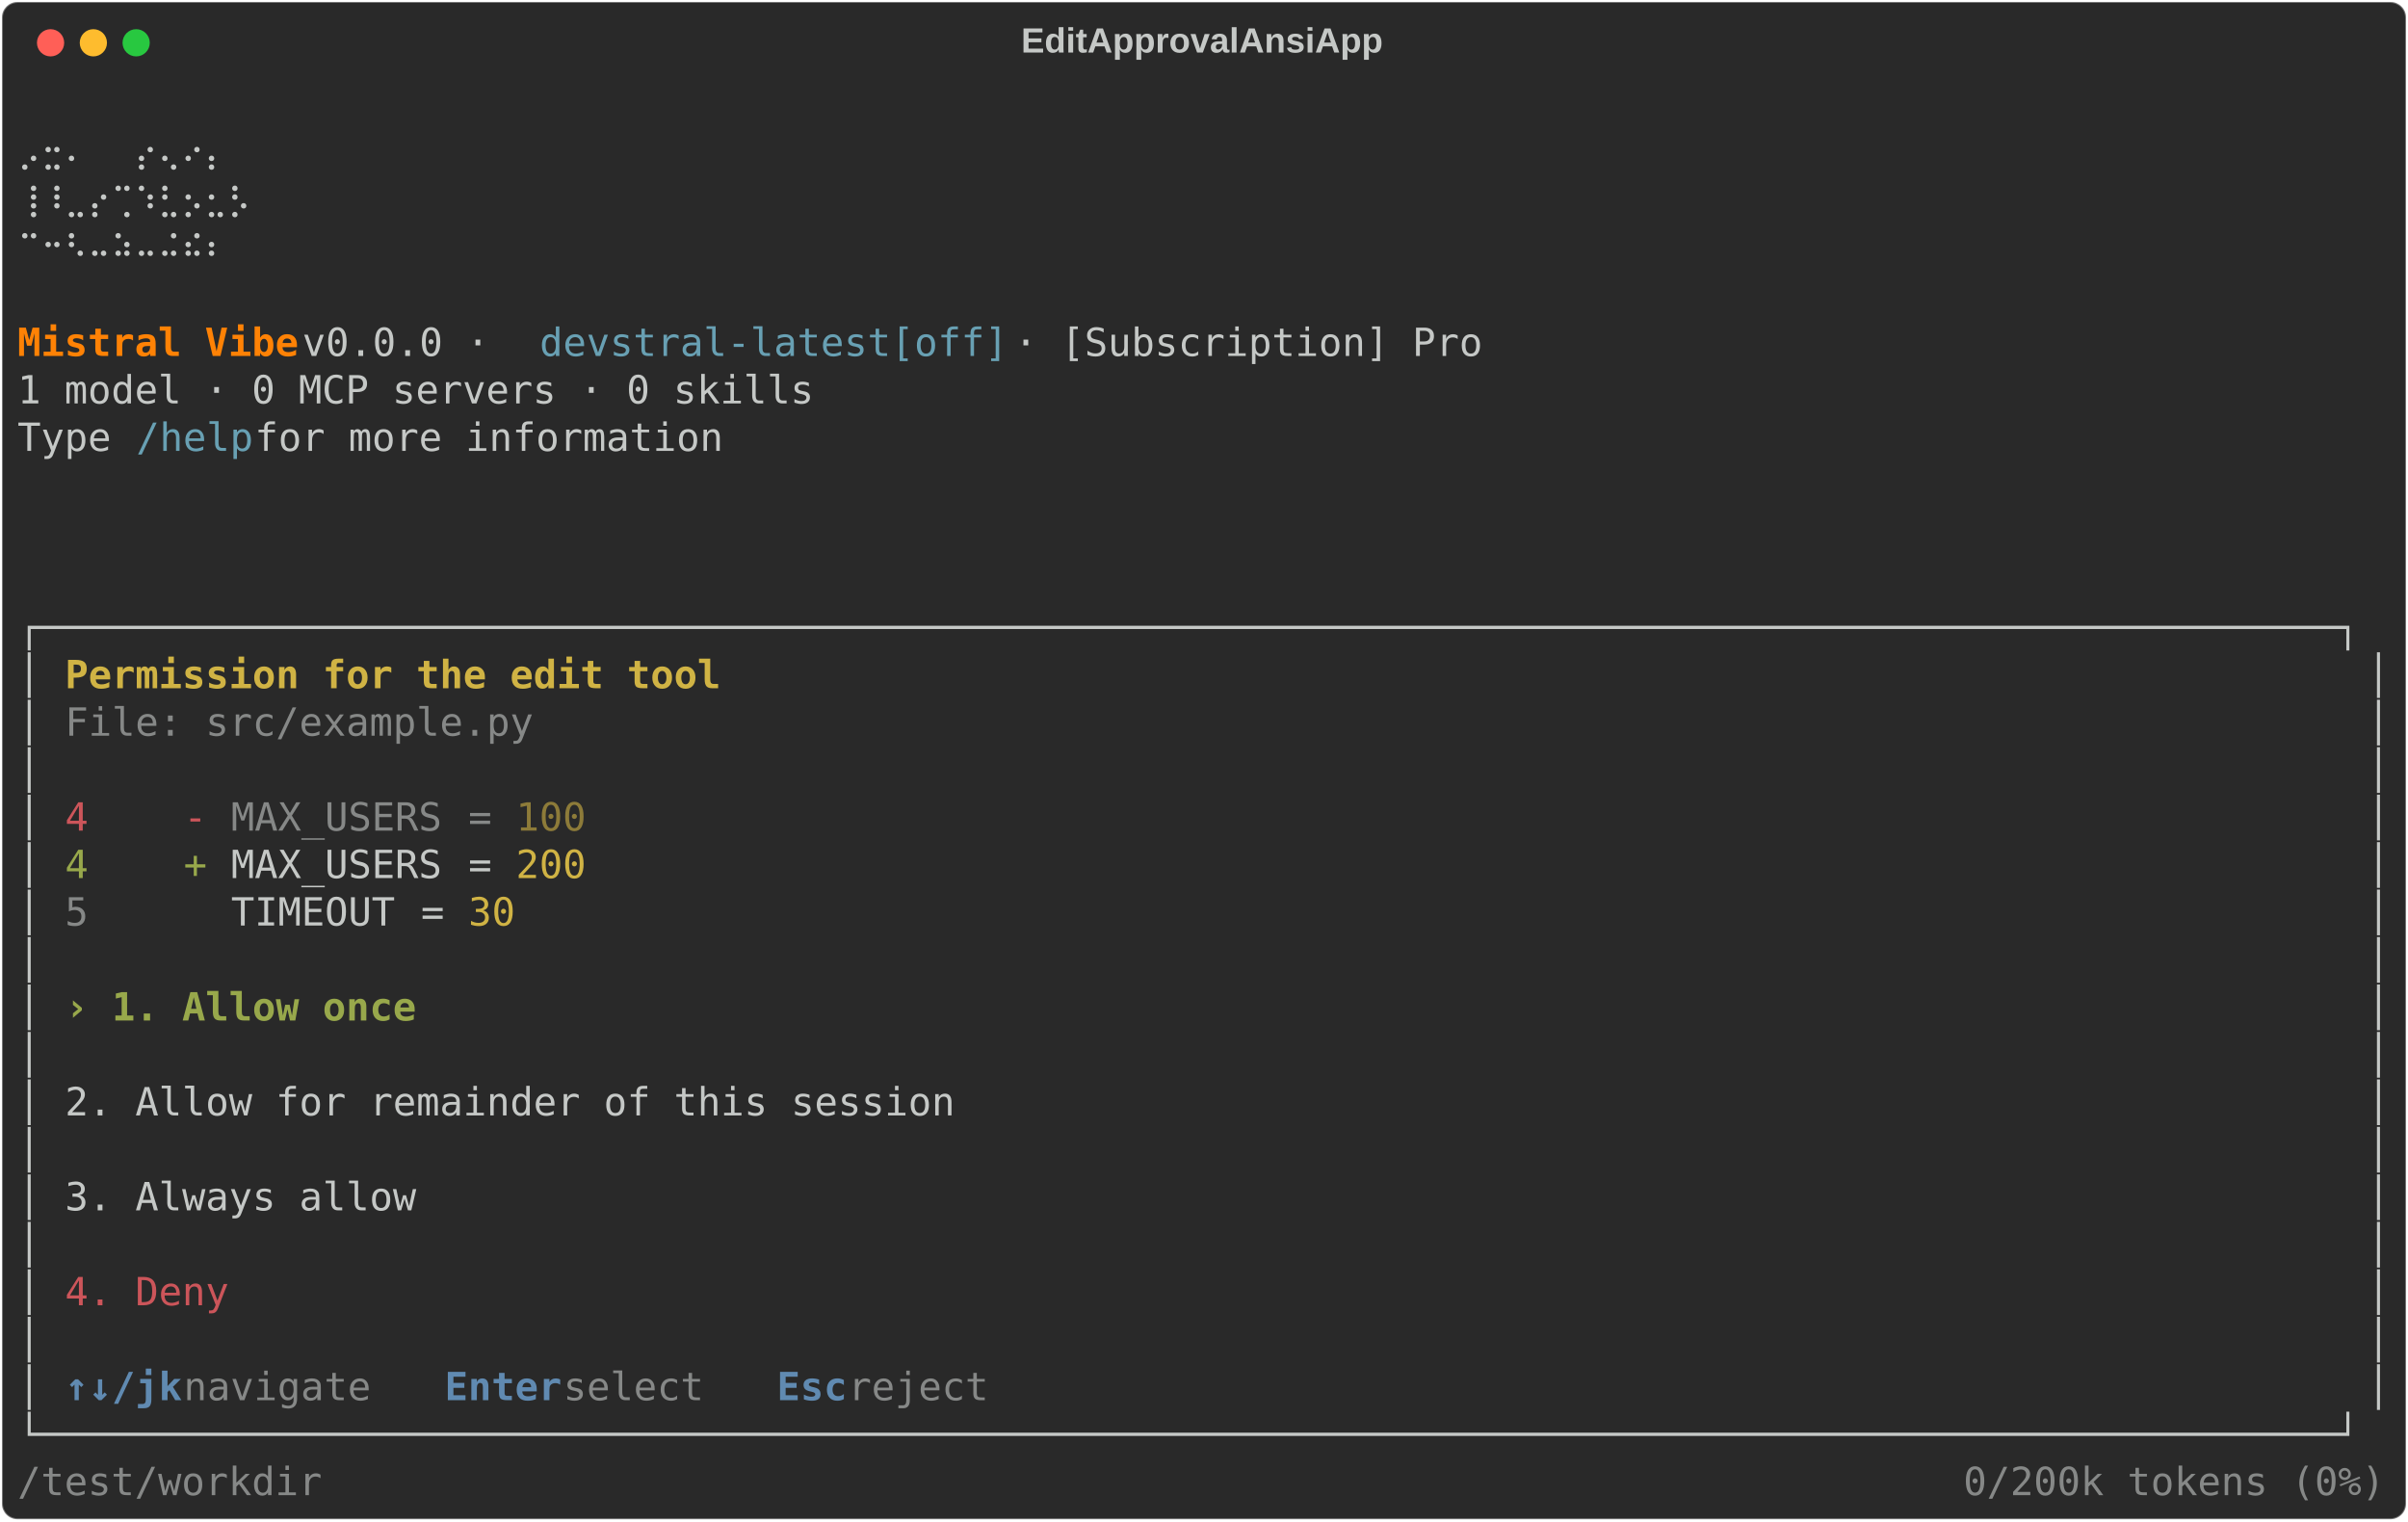
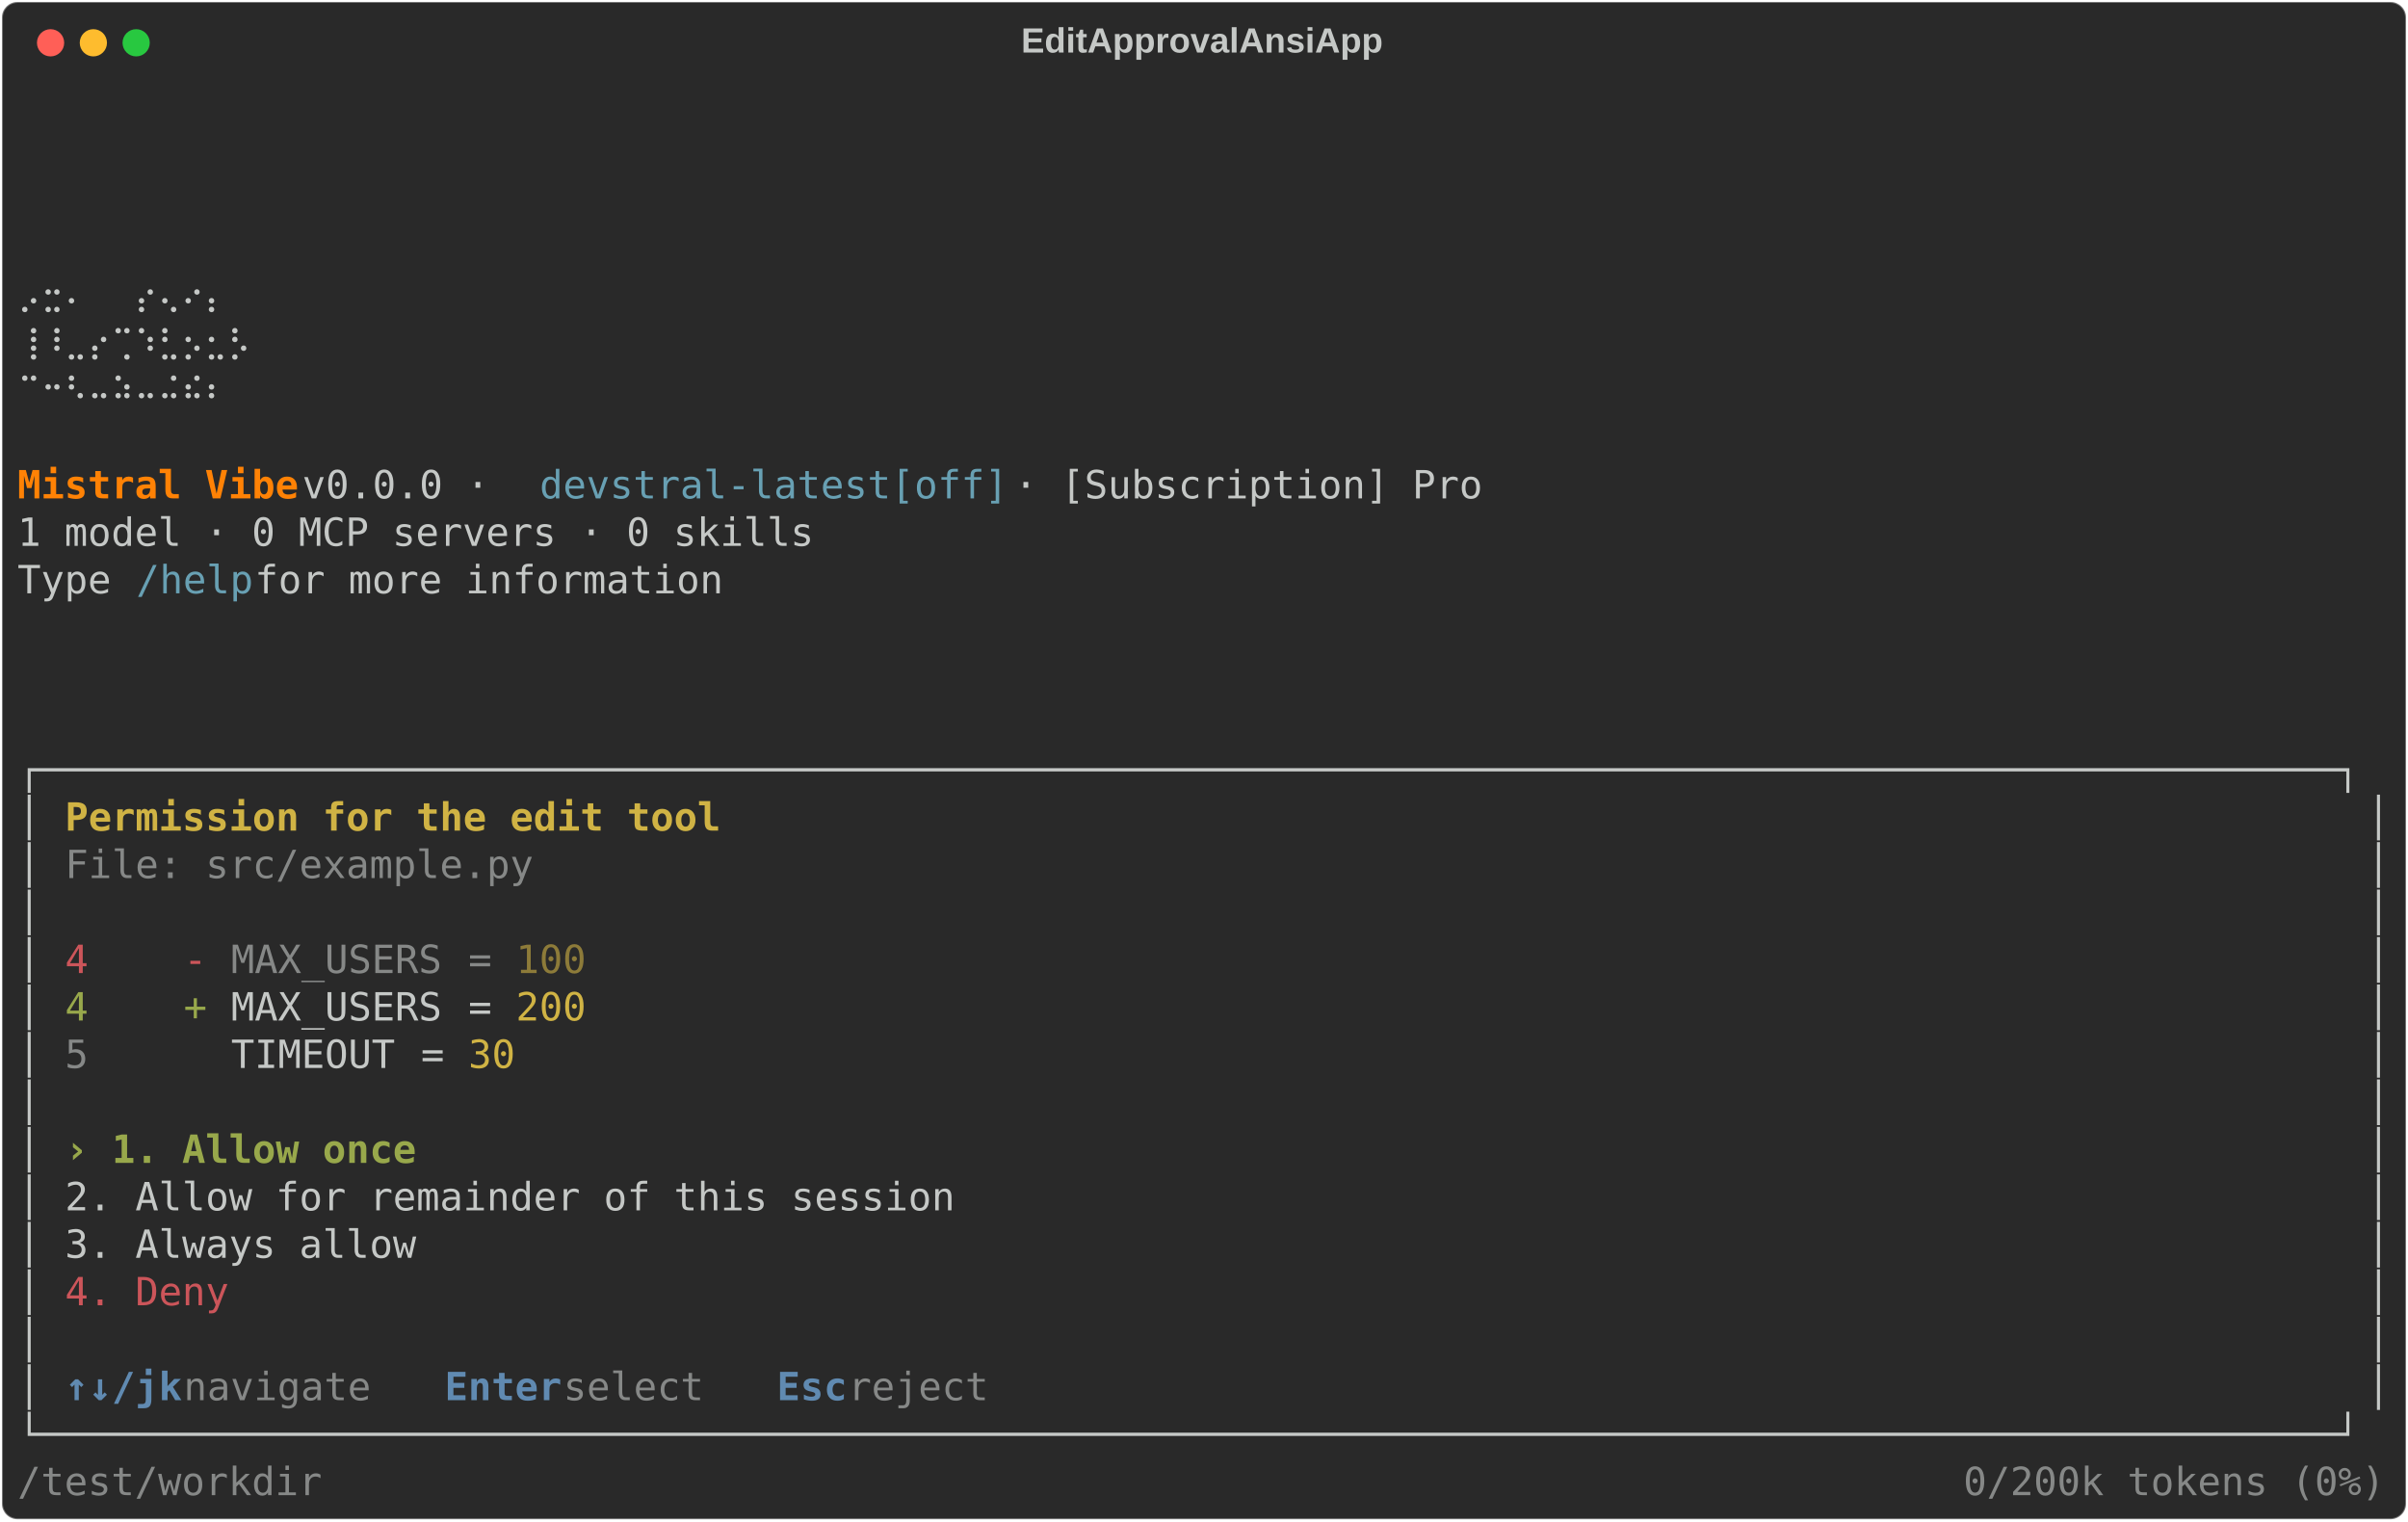
<svg xmlns="http://www.w3.org/2000/svg" class="rich-terminal" viewBox="0 0 1238 782.0">
  <style>

    @font-face {
        font-family: "Fira Code";
        src: local("FiraCode-Regular"),
                url("https://cdnjs.cloudflare.com/ajax/libs/firacode/6.2.0/woff2/FiraCode-Regular.woff2") format("woff2"),
                url("https://cdnjs.cloudflare.com/ajax/libs/firacode/6.2.0/woff/FiraCode-Regular.woff") format("woff");
        font-style: normal;
        font-weight: 400;
    }
    @font-face {
        font-family: "Fira Code";
        src: local("FiraCode-Bold"),
                url("https://cdnjs.cloudflare.com/ajax/libs/firacode/6.2.0/woff2/FiraCode-Bold.woff2") format("woff2"),
                url("https://cdnjs.cloudflare.com/ajax/libs/firacode/6.2.0/woff/FiraCode-Bold.woff") format("woff");
        font-style: bold;
        font-weight: 700;
    }

    .terminal-matrix {
        font-family: Fira Code, monospace;
        font-size: 20px;
        line-height: 24.4px;
        font-variant-east-asian: full-width;
    }

    .terminal-title {
        font-size: 18px;
        font-weight: bold;
        font-family: arial;
    }

    .terminal-r1 { fill: #c5c8c6 }
.terminal-r2 { fill: #ff8205;font-weight: bold }
.terminal-r3 { fill: #68a0b3 }
.terminal-r4 { fill: #d0b344;font-weight: bold }
.terminal-r5 { fill: #868887 }
.terminal-r6 { fill: #cc555a }
.terminal-r7 { fill: #8d7b39 }
.terminal-r8 { fill: #98a84b }
.terminal-r9 { fill: #d0b344 }
.terminal-r10 { fill: #98a84b;font-weight: bold }
.terminal-r11 { fill: #608ab1;font-weight: bold }
    </style>
  <defs>
    <clipPath id="terminal-clip-terminal">
      <rect x="0" y="0" width="1219.0" height="731.0" />
    </clipPath>
    <clipPath id="terminal-line-0">
      <rect x="0" y="1.5" width="1220" height="24.65" />
    </clipPath>
    <clipPath id="terminal-line-1">
      <rect x="0" y="25.9" width="1220" height="24.65" />
    </clipPath>
    <clipPath id="terminal-line-2">
      <rect x="0" y="50.3" width="1220" height="24.65" />
    </clipPath>
    <clipPath id="terminal-line-3">
      <rect x="0" y="74.7" width="1220" height="24.65" />
    </clipPath>
    <clipPath id="terminal-line-4">
      <rect x="0" y="99.1" width="1220" height="24.65" />
    </clipPath>
    <clipPath id="terminal-line-5">
      <rect x="0" y="123.5" width="1220" height="24.65" />
    </clipPath>
    <clipPath id="terminal-line-6">
      <rect x="0" y="147.9" width="1220" height="24.65" />
    </clipPath>
    <clipPath id="terminal-line-7">
      <rect x="0" y="172.3" width="1220" height="24.65" />
    </clipPath>
    <clipPath id="terminal-line-8">
      <rect x="0" y="196.7" width="1220" height="24.65" />
    </clipPath>
    <clipPath id="terminal-line-9">
      <rect x="0" y="221.1" width="1220" height="24.65" />
    </clipPath>
    <clipPath id="terminal-line-10">
      <rect x="0" y="245.5" width="1220" height="24.65" />
    </clipPath>
    <clipPath id="terminal-line-11">
      <rect x="0" y="269.9" width="1220" height="24.65" />
    </clipPath>
    <clipPath id="terminal-line-12">
      <rect x="0" y="294.3" width="1220" height="24.65" />
    </clipPath>
    <clipPath id="terminal-line-13">
      <rect x="0" y="318.7" width="1220" height="24.65" />
    </clipPath>
    <clipPath id="terminal-line-14">
      <rect x="0" y="343.1" width="1220" height="24.65" />
    </clipPath>
    <clipPath id="terminal-line-15">
      <rect x="0" y="367.5" width="1220" height="24.65" />
    </clipPath>
    <clipPath id="terminal-line-16">
      <rect x="0" y="391.9" width="1220" height="24.65" />
    </clipPath>
    <clipPath id="terminal-line-17">
      <rect x="0" y="416.3" width="1220" height="24.65" />
    </clipPath>
    <clipPath id="terminal-line-18">
      <rect x="0" y="440.7" width="1220" height="24.65" />
    </clipPath>
    <clipPath id="terminal-line-19">
      <rect x="0" y="465.1" width="1220" height="24.65" />
    </clipPath>
    <clipPath id="terminal-line-20">
      <rect x="0" y="489.5" width="1220" height="24.65" />
    </clipPath>
    <clipPath id="terminal-line-21">
      <rect x="0" y="513.9" width="1220" height="24.65" />
    </clipPath>
    <clipPath id="terminal-line-22">
      <rect x="0" y="538.3" width="1220" height="24.65" />
    </clipPath>
    <clipPath id="terminal-line-23">
      <rect x="0" y="562.7" width="1220" height="24.65" />
    </clipPath>
    <clipPath id="terminal-line-24">
      <rect x="0" y="587.1" width="1220" height="24.65" />
    </clipPath>
    <clipPath id="terminal-line-25">
      <rect x="0" y="611.5" width="1220" height="24.65" />
    </clipPath>
    <clipPath id="terminal-line-26">
      <rect x="0" y="635.9" width="1220" height="24.65" />
    </clipPath>
    <clipPath id="terminal-line-27">
      <rect x="0" y="660.3" width="1220" height="24.65" />
    </clipPath>
    <clipPath id="terminal-line-28">
      <rect x="0" y="684.7" width="1220" height="24.65" />
    </clipPath>
  </defs>
  <rect fill="#292929" stroke="rgba(255,255,255,0.35)" stroke-width="1" x="1" y="1" width="1236" height="780" rx="8" />
  <text class="terminal-title" fill="#c5c8c6" text-anchor="middle" x="618" y="27">EditApprovalAnsiApp</text>
  <g transform="translate(26,22)">
    <circle cx="0" cy="0" r="7" fill="#ff5f57" />
    <circle cx="22" cy="0" r="7" fill="#febc2e" />
    <circle cx="44" cy="0" r="7" fill="#28c840" />
  </g>
  <g transform="translate(9, 41)" clip-path="url(#terminal-clip-terminal)">
    <g class="terminal-matrix">
      <text class="terminal-r1" x="1220" y="20" textLength="12.2" clip-path="url(#terminal-line-0)">
</text>
-       <text class="terminal-r1" x="0" y="44.4" textLength="134.2" clip-path="url(#terminal-line-1)">  ⡠⣒⠄  ⡔⢄⠔⡄</text>
      <text class="terminal-r1" x="1220" y="44.4" textLength="12.2" clip-path="url(#terminal-line-1)">
</text>
-       <text class="terminal-r1" x="0" y="68.8" textLength="134.2" clip-path="url(#terminal-line-2)"> ⢸⠸⣀⡔⢉⠱⣃⡢⣂⡣</text>
      <text class="terminal-r1" x="1220" y="68.8" textLength="12.2" clip-path="url(#terminal-line-2)">
</text>
-       <text class="terminal-r1" x="0" y="93.2" textLength="134.2" clip-path="url(#terminal-line-3)">  ⠉⠒⠣⠤⠵⠤⠬⠮⠆</text>
      <text class="terminal-r1" x="1220" y="93.2" textLength="12.2" clip-path="url(#terminal-line-3)">
</text>
+       <text class="terminal-r1" x="0" y="117.6" textLength="134.2" clip-path="url(#terminal-line-4)">  ⡠⣒⠄  ⡔⢄⠔⡄</text>
      <text class="terminal-r1" x="1220" y="117.6" textLength="12.2" clip-path="url(#terminal-line-4)">
</text>
-       <text class="terminal-r2" x="0" y="142" textLength="146.4" clip-path="url(#terminal-line-5)">Mistral Vibe</text>
-       <text class="terminal-r1" x="146.4" y="142" textLength="122" clip-path="url(#terminal-line-5)"> v0.0.0 · </text>
-       <text class="terminal-r3" x="268.4" y="142" textLength="244" clip-path="url(#terminal-line-5)">devstral-latest[off]</text>
-       <text class="terminal-r1" x="512.4" y="142" textLength="256.2" clip-path="url(#terminal-line-5)"> · [Subscription] Pro</text>
+       <text class="terminal-r1" x="0" y="142" textLength="134.2" clip-path="url(#terminal-line-5)"> ⢸⠸⣀⡔⢉⠱⣃⡢⣂⡣</text>
      <text class="terminal-r1" x="1220" y="142" textLength="12.2" clip-path="url(#terminal-line-5)">
</text>
-       <text class="terminal-r1" x="0" y="166.4" textLength="414.8" clip-path="url(#terminal-line-6)">1 model · 0 MCP servers · 0 skills</text>
+       <text class="terminal-r1" x="0" y="166.4" textLength="134.2" clip-path="url(#terminal-line-6)">  ⠉⠒⠣⠤⠵⠤⠬⠮⠆</text>
      <text class="terminal-r1" x="1220" y="166.4" textLength="12.2" clip-path="url(#terminal-line-6)">
</text>
-       <text class="terminal-r1" x="0" y="190.8" textLength="61" clip-path="url(#terminal-line-7)">Type </text>
-       <text class="terminal-r3" x="61" y="190.8" textLength="61" clip-path="url(#terminal-line-7)">/help</text>
-       <text class="terminal-r1" x="122" y="190.8" textLength="256.2" clip-path="url(#terminal-line-7)"> for more information</text>
      <text class="terminal-r1" x="1220" y="190.8" textLength="12.2" clip-path="url(#terminal-line-7)">
</text>
+       <text class="terminal-r2" x="0" y="215.2" textLength="146.4" clip-path="url(#terminal-line-8)">Mistral Vibe</text>
+       <text class="terminal-r1" x="146.4" y="215.2" textLength="122" clip-path="url(#terminal-line-8)"> v0.0.0 · </text>
+       <text class="terminal-r3" x="268.4" y="215.2" textLength="244" clip-path="url(#terminal-line-8)">devstral-latest[off]</text>
+       <text class="terminal-r1" x="512.4" y="215.2" textLength="256.2" clip-path="url(#terminal-line-8)"> · [Subscription] Pro</text>
      <text class="terminal-r1" x="1220" y="215.2" textLength="12.2" clip-path="url(#terminal-line-8)">
</text>
+       <text class="terminal-r1" x="0" y="239.6" textLength="414.8" clip-path="url(#terminal-line-9)">1 model · 0 MCP servers · 0 skills</text>
      <text class="terminal-r1" x="1220" y="239.6" textLength="12.2" clip-path="url(#terminal-line-9)">
</text>
+       <text class="terminal-r1" x="0" y="264" textLength="61" clip-path="url(#terminal-line-10)">Type </text>
+       <text class="terminal-r3" x="61" y="264" textLength="61" clip-path="url(#terminal-line-10)">/help</text>
+       <text class="terminal-r1" x="122" y="264" textLength="256.2" clip-path="url(#terminal-line-10)"> for more information</text>
      <text class="terminal-r1" x="1220" y="264" textLength="12.2" clip-path="url(#terminal-line-10)">
</text>
-       <text class="terminal-r1" x="0" y="288.4" textLength="1220" clip-path="url(#terminal-line-11)">┌──────────────────────────────────────────────────────────────────────────────────────────────────┐</text>
      <text class="terminal-r1" x="1220" y="288.4" textLength="12.2" clip-path="url(#terminal-line-11)">
</text>
-       <text class="terminal-r1" x="0" y="312.8" textLength="12.2" clip-path="url(#terminal-line-12)">│</text>
-       <text class="terminal-r4" x="24.4" y="312.8" textLength="341.6" clip-path="url(#terminal-line-12)">Permission for the edit tool</text>
-       <text class="terminal-r1" x="1207.8" y="312.8" textLength="12.2" clip-path="url(#terminal-line-12)">│</text>
      <text class="terminal-r1" x="1220" y="312.8" textLength="12.2" clip-path="url(#terminal-line-12)">
</text>
-       <text class="terminal-r1" x="0" y="337.2" textLength="12.2" clip-path="url(#terminal-line-13)">│</text>
-       <text class="terminal-r5" x="24.4" y="337.2" textLength="244" clip-path="url(#terminal-line-13)">File: src/example.py</text>
-       <text class="terminal-r1" x="1207.8" y="337.2" textLength="12.2" clip-path="url(#terminal-line-13)">│</text>
      <text class="terminal-r1" x="1220" y="337.2" textLength="12.2" clip-path="url(#terminal-line-13)">
</text>
-       <text class="terminal-r1" x="0" y="361.6" textLength="12.2" clip-path="url(#terminal-line-14)">│</text>
-       <text class="terminal-r1" x="1207.8" y="361.6" textLength="12.2" clip-path="url(#terminal-line-14)">│</text>
+       <text class="terminal-r1" x="0" y="361.6" textLength="1220" clip-path="url(#terminal-line-14)">┌──────────────────────────────────────────────────────────────────────────────────────────────────┐</text>
      <text class="terminal-r1" x="1220" y="361.6" textLength="12.2" clip-path="url(#terminal-line-14)">
</text>
      <text class="terminal-r1" x="0" y="386" textLength="12.2" clip-path="url(#terminal-line-15)">│</text>
-       <text class="terminal-r6" x="24.4" y="386" textLength="61" clip-path="url(#terminal-line-15)">   4 </text>
-       <text class="terminal-r6" x="85.4" y="386" textLength="24.4" clip-path="url(#terminal-line-15)">- </text>
-       <text class="terminal-r5" x="109.8" y="386" textLength="109.8" clip-path="url(#terminal-line-15)">MAX_USERS</text>
-       <text class="terminal-r5" x="231.8" y="386" textLength="12.2" clip-path="url(#terminal-line-15)">=</text>
-       <text class="terminal-r7" x="256.2" y="386" textLength="36.6" clip-path="url(#terminal-line-15)">100</text>
+       <text class="terminal-r4" x="24.4" y="386" textLength="341.6" clip-path="url(#terminal-line-15)">Permission for the edit tool</text>
      <text class="terminal-r1" x="1207.8" y="386" textLength="12.2" clip-path="url(#terminal-line-15)">│</text>
      <text class="terminal-r1" x="1220" y="386" textLength="12.2" clip-path="url(#terminal-line-15)">
</text>
      <text class="terminal-r1" x="0" y="410.4" textLength="12.2" clip-path="url(#terminal-line-16)">│</text>
-       <text class="terminal-r8" x="24.4" y="410.4" textLength="61" clip-path="url(#terminal-line-16)">   4 </text>
-       <text class="terminal-r8" x="85.4" y="410.4" textLength="24.4" clip-path="url(#terminal-line-16)">+ </text>
-       <text class="terminal-r1" x="109.8" y="410.4" textLength="109.8" clip-path="url(#terminal-line-16)">MAX_USERS</text>
-       <text class="terminal-r1" x="231.8" y="410.4" textLength="12.2" clip-path="url(#terminal-line-16)">=</text>
-       <text class="terminal-r9" x="256.2" y="410.4" textLength="36.6" clip-path="url(#terminal-line-16)">200</text>
+       <text class="terminal-r5" x="24.4" y="410.4" textLength="244" clip-path="url(#terminal-line-16)">File: src/example.py</text>
      <text class="terminal-r1" x="1207.8" y="410.4" textLength="12.2" clip-path="url(#terminal-line-16)">│</text>
      <text class="terminal-r1" x="1220" y="410.4" textLength="12.2" clip-path="url(#terminal-line-16)">
</text>
      <text class="terminal-r1" x="0" y="434.8" textLength="12.2" clip-path="url(#terminal-line-17)">│</text>
-       <text class="terminal-r5" x="24.4" y="434.8" textLength="61" clip-path="url(#terminal-line-17)">   5 </text>
-       <text class="terminal-r1" x="109.8" y="434.8" textLength="85.4" clip-path="url(#terminal-line-17)">TIMEOUT</text>
-       <text class="terminal-r1" x="207.4" y="434.8" textLength="12.2" clip-path="url(#terminal-line-17)">=</text>
-       <text class="terminal-r9" x="231.8" y="434.8" textLength="24.4" clip-path="url(#terminal-line-17)">30</text>
      <text class="terminal-r1" x="1207.8" y="434.8" textLength="12.2" clip-path="url(#terminal-line-17)">│</text>
      <text class="terminal-r1" x="1220" y="434.8" textLength="12.2" clip-path="url(#terminal-line-17)">
</text>
      <text class="terminal-r1" x="0" y="459.2" textLength="12.2" clip-path="url(#terminal-line-18)">│</text>
+       <text class="terminal-r6" x="24.4" y="459.2" textLength="61" clip-path="url(#terminal-line-18)">   4 </text>
+       <text class="terminal-r6" x="85.4" y="459.2" textLength="24.4" clip-path="url(#terminal-line-18)">- </text>
+       <text class="terminal-r5" x="109.8" y="459.2" textLength="109.8" clip-path="url(#terminal-line-18)">MAX_USERS</text>
+       <text class="terminal-r5" x="231.8" y="459.2" textLength="12.2" clip-path="url(#terminal-line-18)">=</text>
+       <text class="terminal-r7" x="256.2" y="459.2" textLength="36.6" clip-path="url(#terminal-line-18)">100</text>
      <text class="terminal-r1" x="1207.8" y="459.2" textLength="12.2" clip-path="url(#terminal-line-18)">│</text>
      <text class="terminal-r1" x="1220" y="459.2" textLength="12.2" clip-path="url(#terminal-line-18)">
</text>
      <text class="terminal-r1" x="0" y="483.6" textLength="12.2" clip-path="url(#terminal-line-19)">│</text>
-       <text class="terminal-r10" x="24.4" y="483.6" textLength="183" clip-path="url(#terminal-line-19)">› 1. Allow once</text>
+       <text class="terminal-r8" x="24.4" y="483.6" textLength="61" clip-path="url(#terminal-line-19)">   4 </text>
+       <text class="terminal-r8" x="85.4" y="483.6" textLength="24.4" clip-path="url(#terminal-line-19)">+ </text>
+       <text class="terminal-r1" x="109.8" y="483.6" textLength="109.8" clip-path="url(#terminal-line-19)">MAX_USERS</text>
+       <text class="terminal-r1" x="231.8" y="483.6" textLength="12.2" clip-path="url(#terminal-line-19)">=</text>
+       <text class="terminal-r9" x="256.2" y="483.6" textLength="36.6" clip-path="url(#terminal-line-19)">200</text>
      <text class="terminal-r1" x="1207.8" y="483.6" textLength="12.2" clip-path="url(#terminal-line-19)">│</text>
      <text class="terminal-r1" x="1220" y="483.6" textLength="12.2" clip-path="url(#terminal-line-19)">
</text>
      <text class="terminal-r1" x="0" y="508" textLength="12.2" clip-path="url(#terminal-line-20)">│</text>
+       <text class="terminal-r5" x="24.4" y="508" textLength="61" clip-path="url(#terminal-line-20)">   5 </text>
+       <text class="terminal-r1" x="109.8" y="508" textLength="85.4" clip-path="url(#terminal-line-20)">TIMEOUT</text>
+       <text class="terminal-r1" x="207.4" y="508" textLength="12.2" clip-path="url(#terminal-line-20)">=</text>
+       <text class="terminal-r9" x="231.8" y="508" textLength="24.4" clip-path="url(#terminal-line-20)">30</text>
      <text class="terminal-r1" x="1207.8" y="508" textLength="12.2" clip-path="url(#terminal-line-20)">│</text>
      <text class="terminal-r1" x="1220" y="508" textLength="12.2" clip-path="url(#terminal-line-20)">
</text>
      <text class="terminal-r1" x="0" y="532.4" textLength="12.2" clip-path="url(#terminal-line-21)">│</text>
-       <text class="terminal-r1" x="24.4" y="532.4" textLength="488" clip-path="url(#terminal-line-21)">  2. Allow for remainder of this session</text>
      <text class="terminal-r1" x="1207.8" y="532.4" textLength="12.2" clip-path="url(#terminal-line-21)">│</text>
      <text class="terminal-r1" x="1220" y="532.4" textLength="12.2" clip-path="url(#terminal-line-21)">
</text>
      <text class="terminal-r1" x="0" y="556.8" textLength="12.2" clip-path="url(#terminal-line-22)">│</text>
+       <text class="terminal-r10" x="24.4" y="556.8" textLength="183" clip-path="url(#terminal-line-22)">› 1. Allow once</text>
      <text class="terminal-r1" x="1207.8" y="556.8" textLength="12.2" clip-path="url(#terminal-line-22)">│</text>
      <text class="terminal-r1" x="1220" y="556.8" textLength="12.2" clip-path="url(#terminal-line-22)">
</text>
      <text class="terminal-r1" x="0" y="581.2" textLength="12.2" clip-path="url(#terminal-line-23)">│</text>
-       <text class="terminal-r1" x="24.4" y="581.2" textLength="207.4" clip-path="url(#terminal-line-23)">  3. Always allow</text>
+       <text class="terminal-r1" x="24.4" y="581.2" textLength="488" clip-path="url(#terminal-line-23)">  2. Allow for remainder of this session</text>
      <text class="terminal-r1" x="1207.8" y="581.2" textLength="12.2" clip-path="url(#terminal-line-23)">│</text>
      <text class="terminal-r1" x="1220" y="581.2" textLength="12.2" clip-path="url(#terminal-line-23)">
</text>
      <text class="terminal-r1" x="0" y="605.6" textLength="12.2" clip-path="url(#terminal-line-24)">│</text>
+       <text class="terminal-r1" x="24.4" y="605.6" textLength="207.4" clip-path="url(#terminal-line-24)">  3. Always allow</text>
      <text class="terminal-r1" x="1207.8" y="605.6" textLength="12.2" clip-path="url(#terminal-line-24)">│</text>
      <text class="terminal-r1" x="1220" y="605.6" textLength="12.2" clip-path="url(#terminal-line-24)">
</text>
      <text class="terminal-r1" x="0" y="630" textLength="12.2" clip-path="url(#terminal-line-25)">│</text>
      <text class="terminal-r6" x="24.4" y="630" textLength="109.8" clip-path="url(#terminal-line-25)">  4. Deny</text>
      <text class="terminal-r1" x="1207.8" y="630" textLength="12.2" clip-path="url(#terminal-line-25)">│</text>
      <text class="terminal-r1" x="1220" y="630" textLength="12.2" clip-path="url(#terminal-line-25)">
</text>
      <text class="terminal-r1" x="0" y="654.4" textLength="12.2" clip-path="url(#terminal-line-26)">│</text>
      <text class="terminal-r1" x="1207.8" y="654.4" textLength="12.2" clip-path="url(#terminal-line-26)">│</text>
      <text class="terminal-r1" x="1220" y="654.4" textLength="12.2" clip-path="url(#terminal-line-26)">
</text>
      <text class="terminal-r1" x="0" y="678.8" textLength="12.2" clip-path="url(#terminal-line-27)">│</text>
      <text class="terminal-r11" x="24.4" y="678.8" textLength="61" clip-path="url(#terminal-line-27)">↑↓/jk</text>
      <text class="terminal-r5" x="85.4" y="678.8" textLength="134.2" clip-path="url(#terminal-line-27)"> navigate  </text>
      <text class="terminal-r11" x="219.6" y="678.8" textLength="61" clip-path="url(#terminal-line-27)">Enter</text>
      <text class="terminal-r5" x="280.6" y="678.8" textLength="109.8" clip-path="url(#terminal-line-27)"> select  </text>
      <text class="terminal-r11" x="390.4" y="678.8" textLength="36.6" clip-path="url(#terminal-line-27)">Esc</text>
      <text class="terminal-r5" x="427" y="678.8" textLength="85.4" clip-path="url(#terminal-line-27)"> reject</text>
      <text class="terminal-r1" x="1207.8" y="678.8" textLength="12.2" clip-path="url(#terminal-line-27)">│</text>
      <text class="terminal-r1" x="1220" y="678.8" textLength="12.2" clip-path="url(#terminal-line-27)">
</text>
      <text class="terminal-r1" x="0" y="703.2" textLength="1220" clip-path="url(#terminal-line-28)">└──────────────────────────────────────────────────────────────────────────────────────────────────┘</text>
      <text class="terminal-r1" x="1220" y="703.2" textLength="12.2" clip-path="url(#terminal-line-28)">
</text>
      <text class="terminal-r5" x="0" y="727.6" textLength="158.6" clip-path="url(#terminal-line-29)">/test/workdir</text>
      <text class="terminal-r5" x="1000.4" y="727.6" textLength="219.6" clip-path="url(#terminal-line-29)">0/200k tokens (0%)</text>
    </g>
  </g>
</svg>
